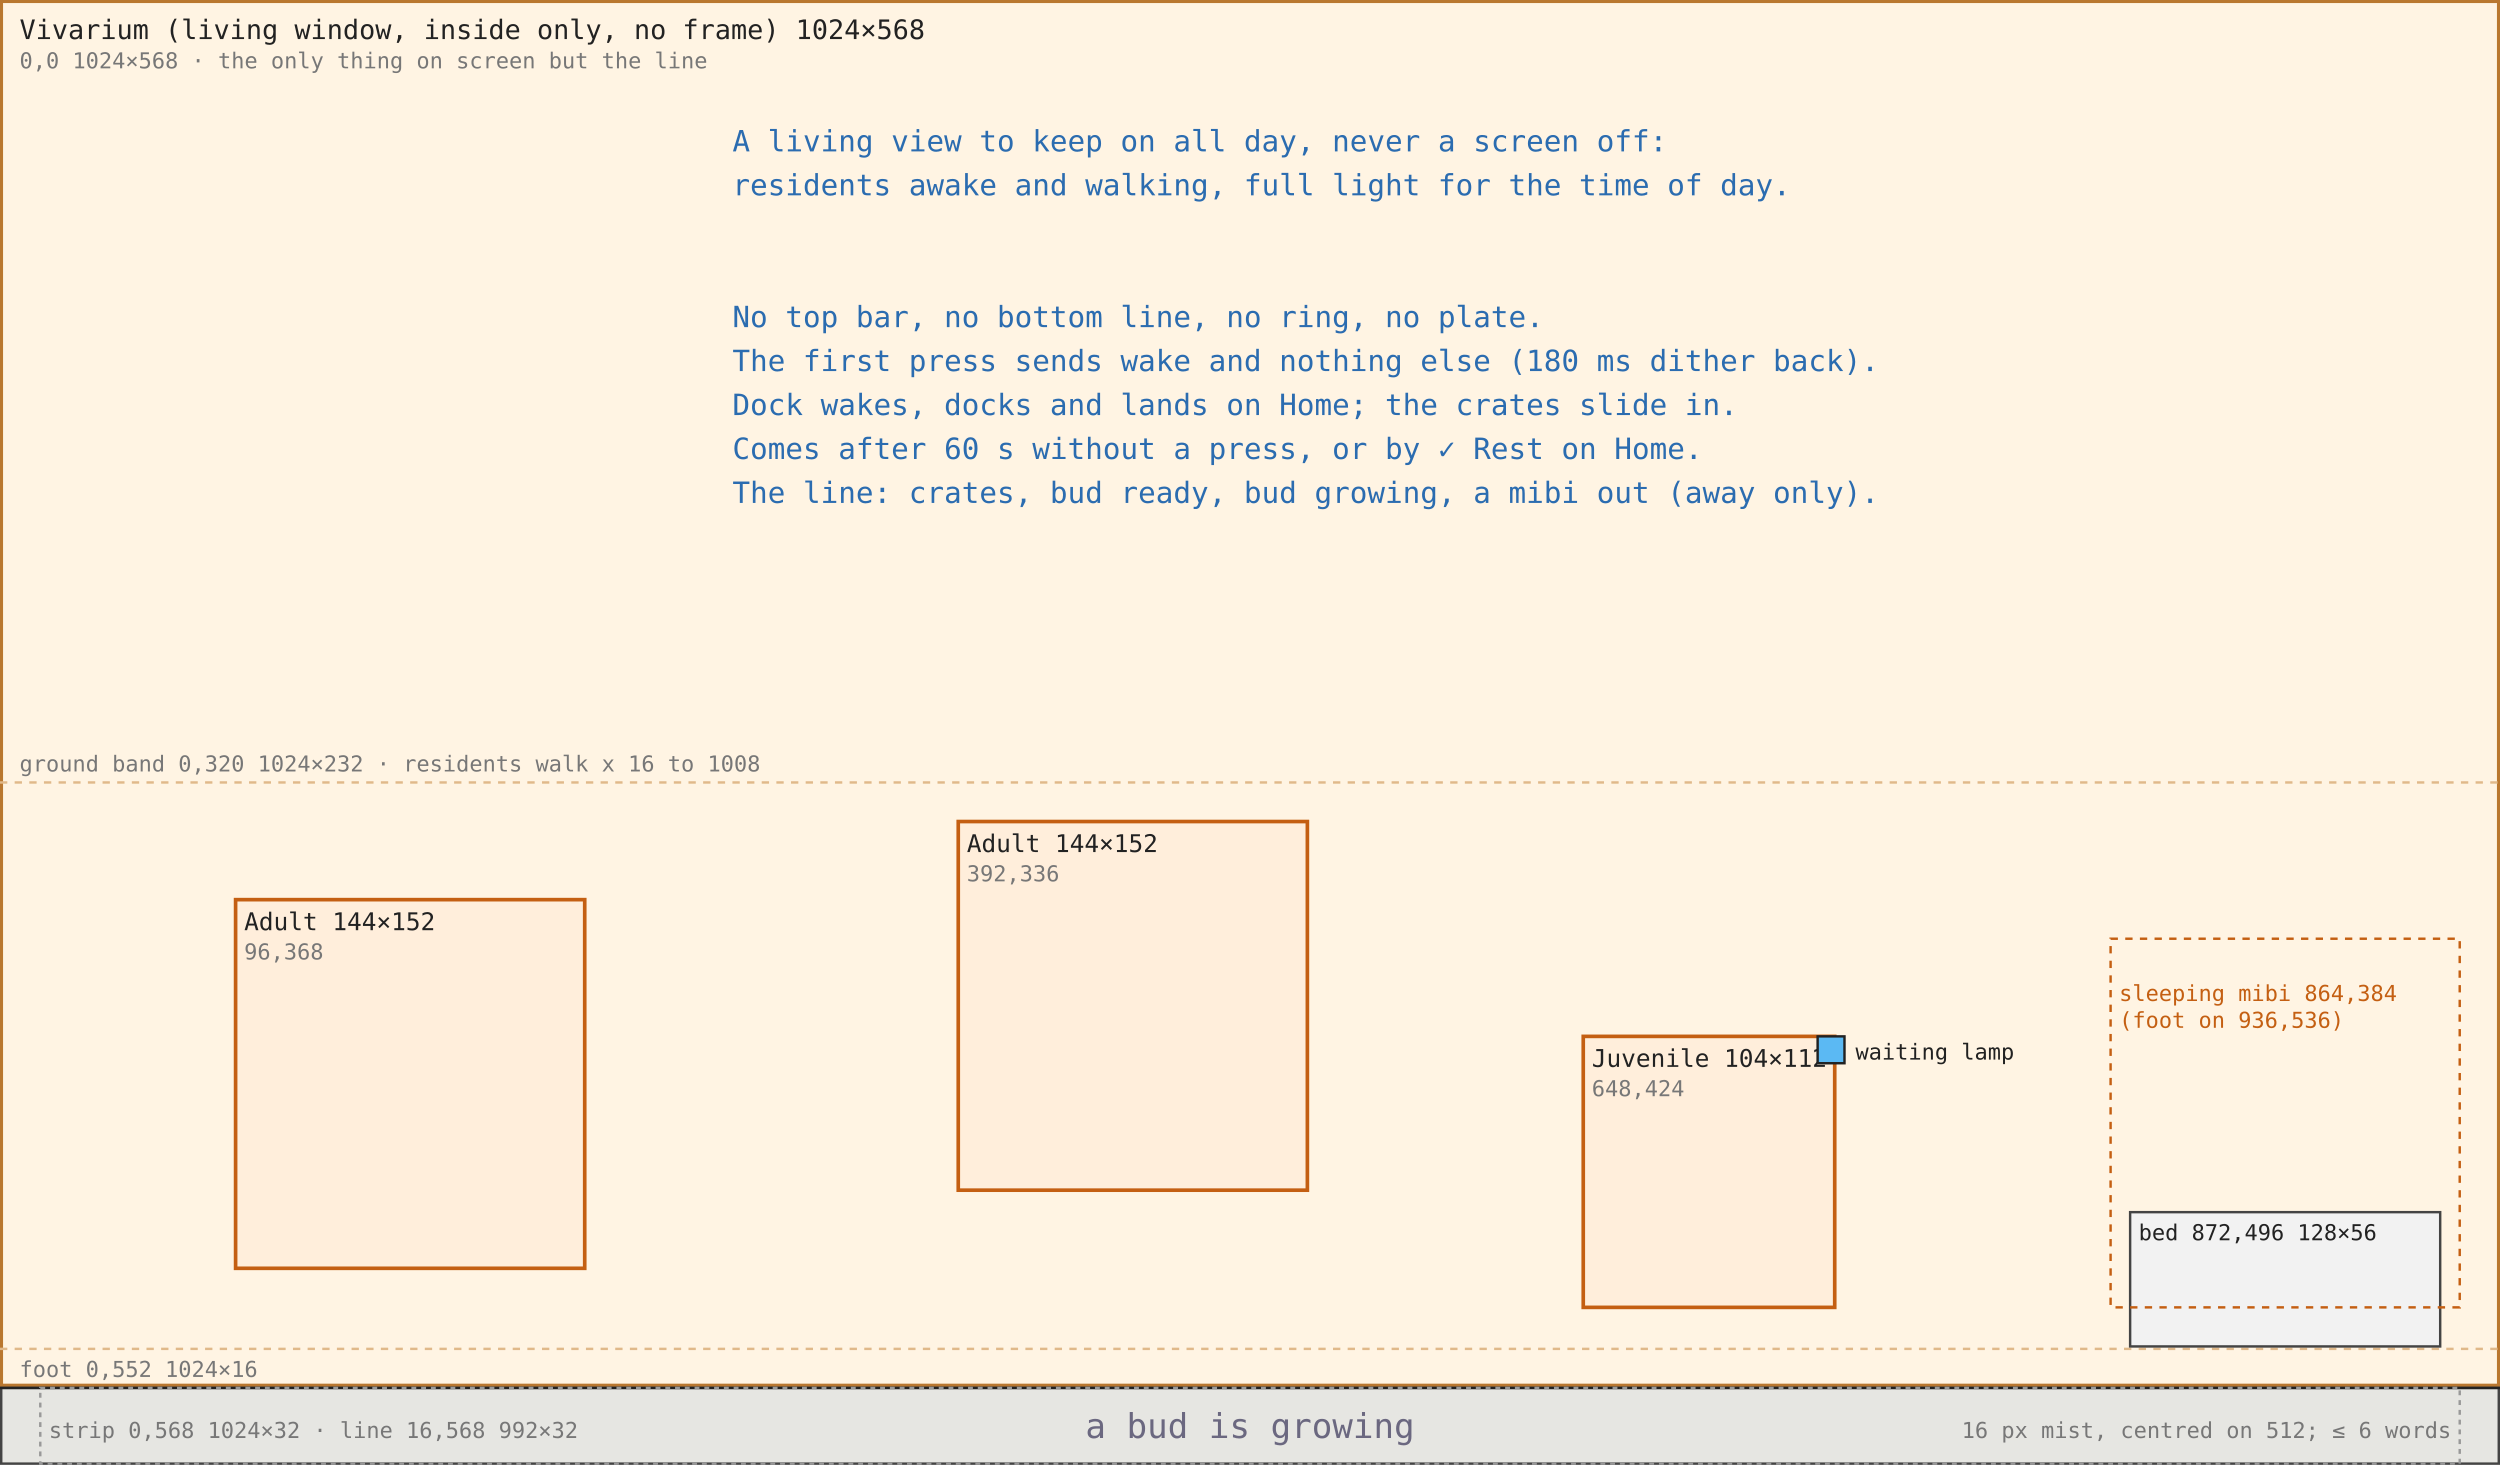
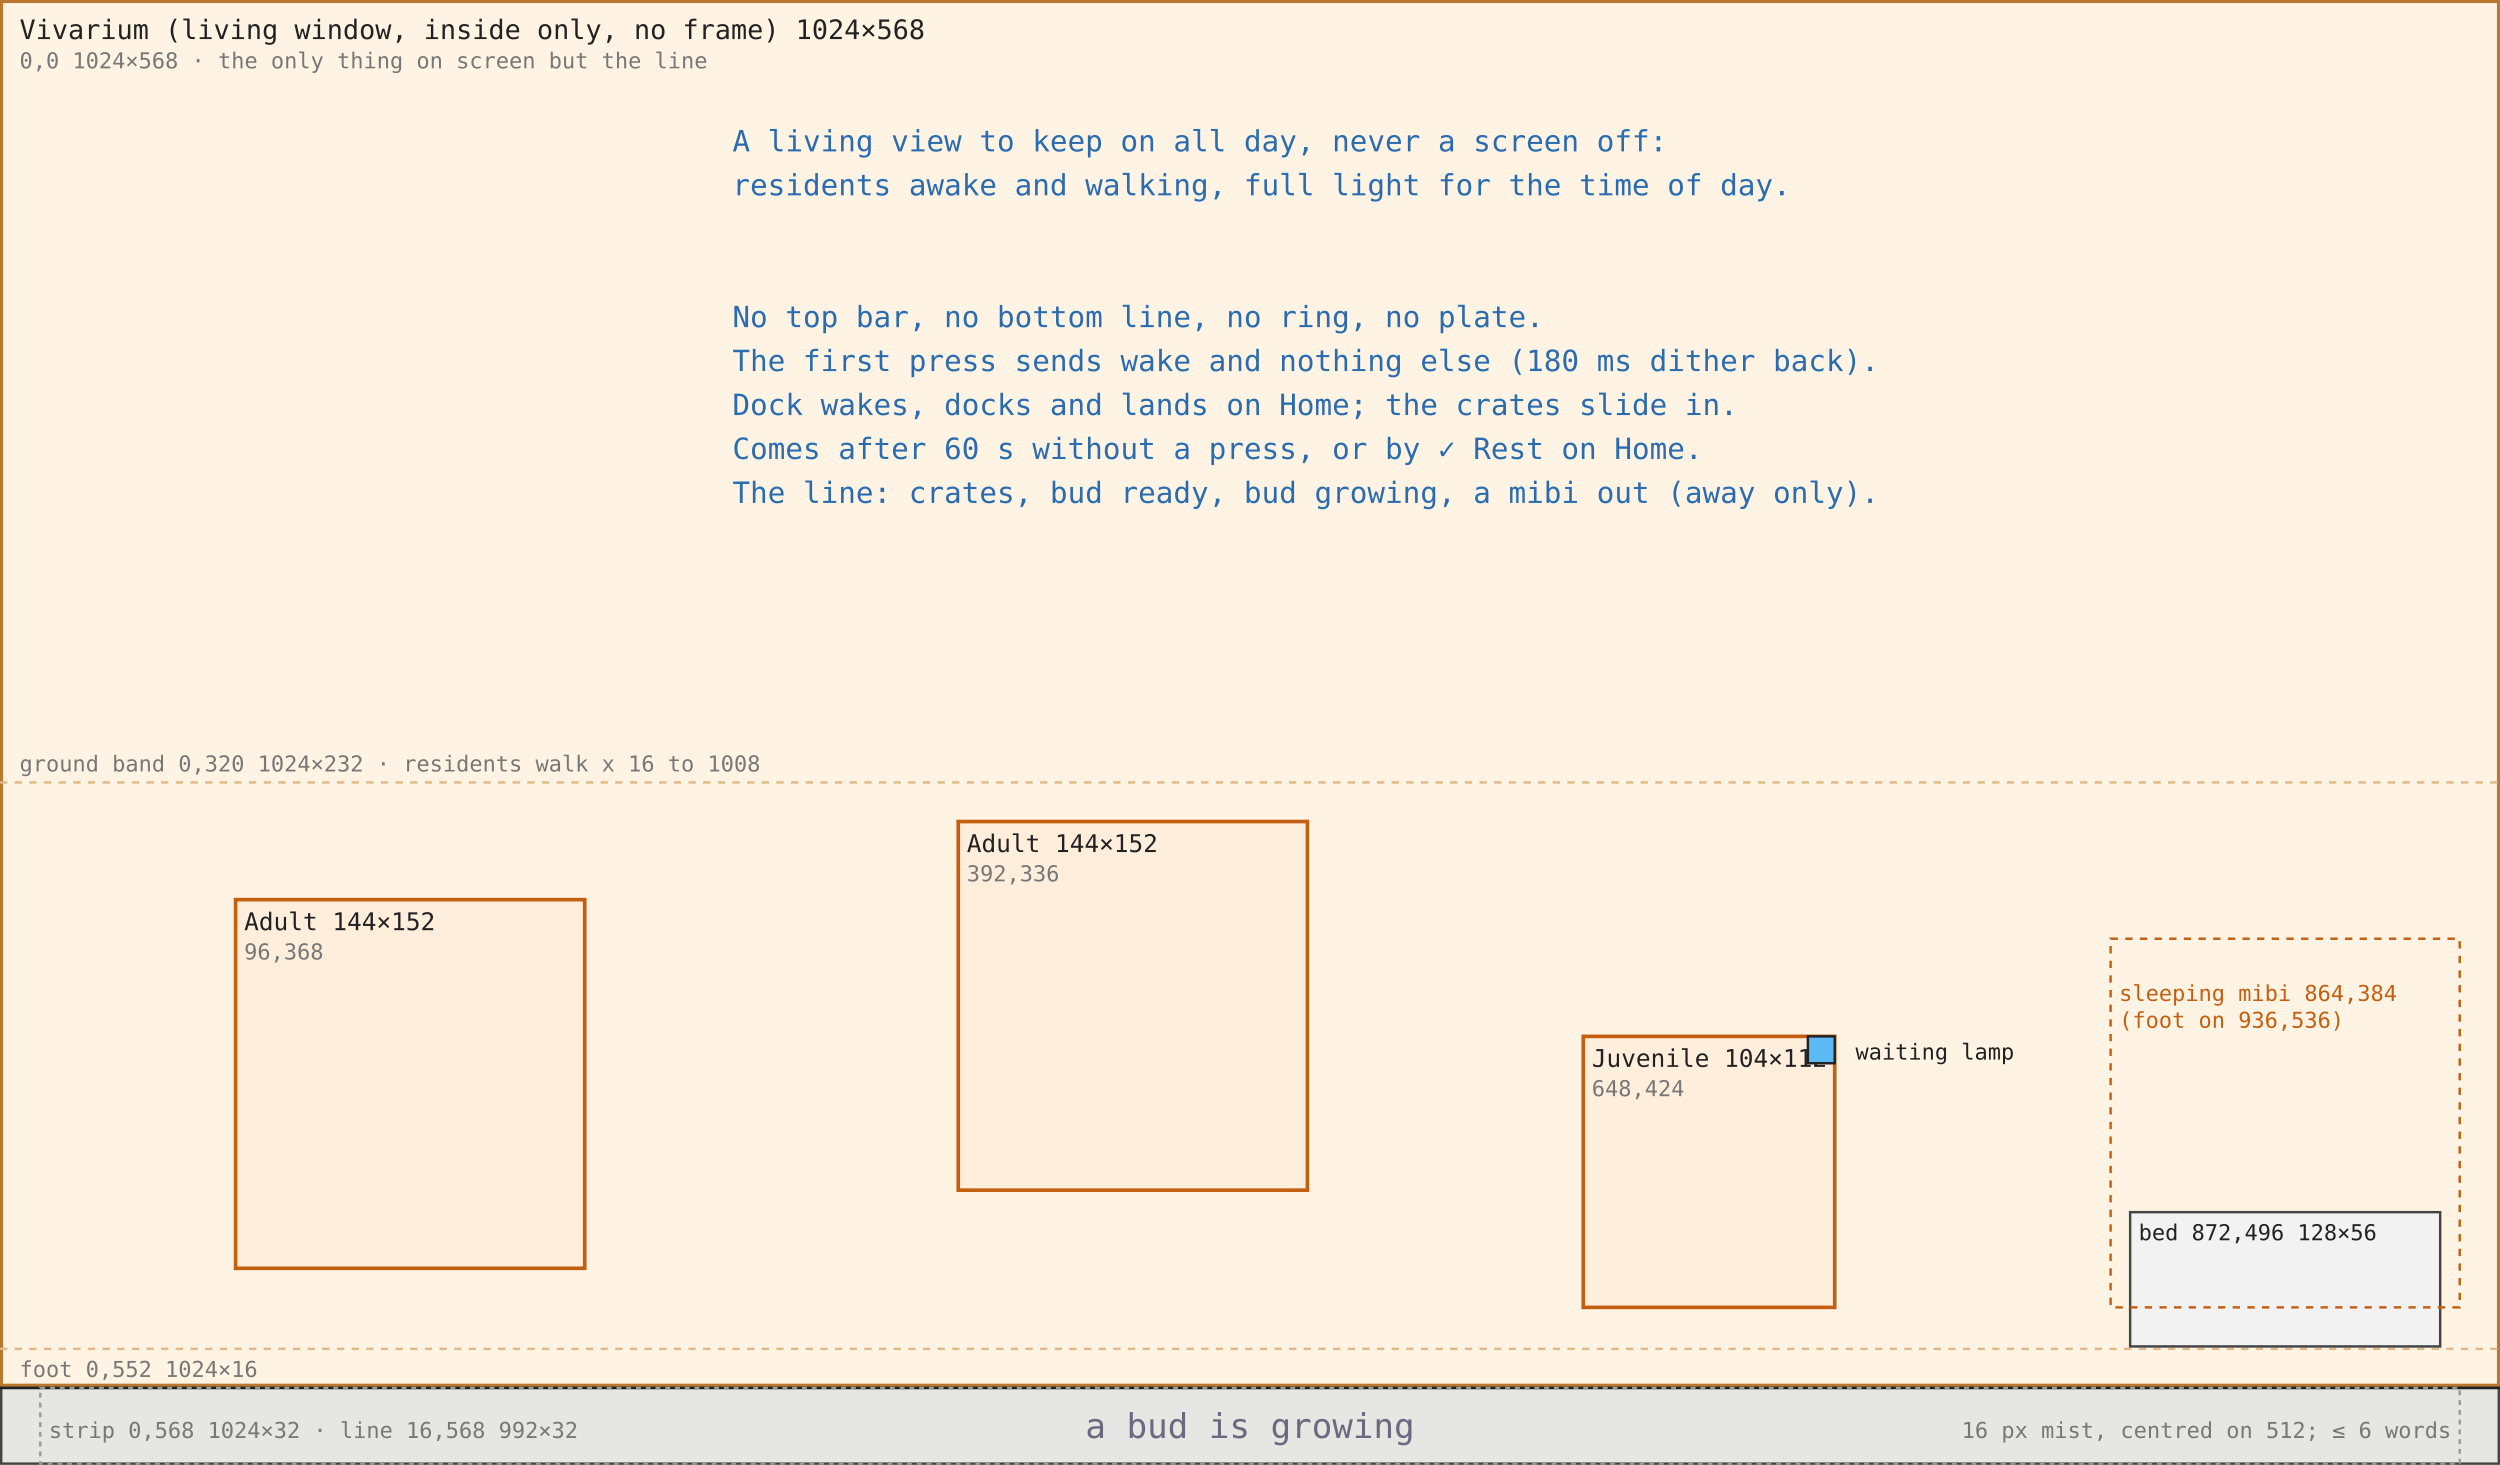
<svg xmlns="http://www.w3.org/2000/svg" viewBox="0 0 1024 600" width="1024" height="600" font-family="ui-monospace, Menlo, Consolas, monospace">
  <defs>
    <pattern id="g8" width="8" height="8" patternUnits="userSpaceOnUse">
      <path d="M8 0H0V8" fill="none" stroke="#efefef" stroke-width="0.5" />
    </pattern>
    <marker id="ah" viewBox="0 0 8 8" refX="7" refY="4" markerWidth="7" markerHeight="7" orient="auto">
      <path d="M0 0L8 4L0 8z" fill="#2b6cb0" />
    </marker>
    <marker id="ao" viewBox="0 0 8 8" refX="7" refY="4" markerWidth="7" markerHeight="7" orient="auto">
      <path d="M0 0L8 4L0 8z" fill="#c45f12" />
    </marker>
  </defs>
  <rect width="1024" height="600" fill="#ffffff" />
  <rect width="1024" height="600" fill="url(#g8)" />
  <rect x="0.5" y="0.5" width="1023" height="567" fill="#fff4e3" stroke="#b9772f" stroke-width="1.5" />
  <line x1="0" y1="320.5" x2="1024" y2="320.5" stroke="#e0b98a" stroke-width="1" stroke-dasharray="3 3" />
  <line x1="0" y1="552.5" x2="1024" y2="552.5" stroke="#e0b98a" stroke-width="1" stroke-dasharray="3 3" />
  <text x="8" y="16" font-size="11" fill="#222">Vivarium (living window, inside only, no frame) 1024×568</text>
  <text x="8" y="28" font-size="9" fill="#777">0,0 1024×568 · the only thing on screen but the line</text>
  <text x="8" y="316" font-size="9" fill="#777">ground band 0,320 1024×232 · residents walk x 16 to 1008</text>
  <text x="8" y="564" font-size="9" fill="#777">foot 0,552 1024×16</text>
  <rect x="96.5" y="368.5" width="143" height="151" fill="#ffeedb" stroke="#c45f12" stroke-width="1.5" />
  <text x="100" y="381" font-size="10" fill="#222">Adult 144×152</text>
  <text x="100" y="393" font-size="9" fill="#777">96,368</text>
  <rect x="392.5" y="336.5" width="143" height="151" fill="#ffeedb" stroke="#c45f12" stroke-width="1.5" />
  <text x="396" y="349" font-size="10" fill="#222">Adult 144×152</text>
  <text x="396" y="361" font-size="9" fill="#777">392,336</text>
  <rect x="648.5" y="424.5" width="103" height="111" fill="#ffeedb" stroke="#c45f12" stroke-width="1.5" />
  <text x="652" y="437" font-size="10" fill="#222">Juvenile 104×112</text>
  <text x="652" y="449" font-size="9" fill="#777">648,424</text>
-   <rect x="744.5" y="424.5" width="11" height="11" fill="#5bb9f3" stroke="#222" stroke-width="1" />
+   <rect x="740.5" y="424.5" width="11" height="11" fill="#5bb9f3" stroke="#222" stroke-width="1" />
  <text x="760" y="434" font-size="9" fill="#222">waiting lamp</text>
  <rect x="872.5" y="496.5" width="127" height="55" fill="#f2f2f2" stroke="#444" stroke-width="1" />
  <text x="876" y="508" font-size="9" fill="#222">bed 872,496 128×56</text>
  <rect x="864.5" y="384.5" width="143" height="151" fill="none" stroke="#c45f12" stroke-width="1" stroke-dasharray="3 3" />
  <text x="868" y="410" font-size="9" fill="#c45f12">sleeping mibi 864,384</text>
  <text x="868" y="421" font-size="9" fill="#c45f12">(foot on 936,536)</text>
  <rect x="0.5" y="568.5" width="1023" height="31" fill="#e6e6e2" stroke="#444" stroke-width="1" />
  <line x1="0" y1="568.5" x2="1024" y2="568.5" stroke="#222" stroke-width="1" />
  <rect x="16.5" y="568.5" width="991" height="31" fill="none" stroke="#999" stroke-width="1" stroke-dasharray="2 2" />
  <text x="512" y="589" font-size="14" fill="#6b6880" text-anchor="middle">a bud is growing</text>
  <text x="20" y="589" font-size="9" fill="#777">strip 0,568 1024×32 · line 16,568 992×32</text>
  <text x="1004" y="589" font-size="9" fill="#777" text-anchor="end">16 px mist, centred on 512; ≤ 6 words</text>
  <text x="300" y="62" font-size="12" fill="#2b6cb0">A living view to keep on all day, never a screen off:</text>
  <text x="300" y="80" font-size="12" fill="#2b6cb0">residents awake and walking, full light for the time of day.</text>
  <text x="300" y="134" font-size="12" fill="#2b6cb0">No top bar, no bottom line, no ring, no plate.</text>
  <text x="300" y="152" font-size="12" fill="#2b6cb0">The first press sends wake and nothing else (180 ms dither back).</text>
  <text x="300" y="170" font-size="12" fill="#2b6cb0">Dock wakes, docks and lands on Home; the crates slide in.</text>
  <text x="300" y="188" font-size="12" fill="#2b6cb0">Comes after 60 s without a press, or by ✓ Rest on Home.</text>
  <text x="300" y="206" font-size="12" fill="#2b6cb0">The line: crates, bud ready, bud growing, a mibi out (away only).</text>
</svg>
